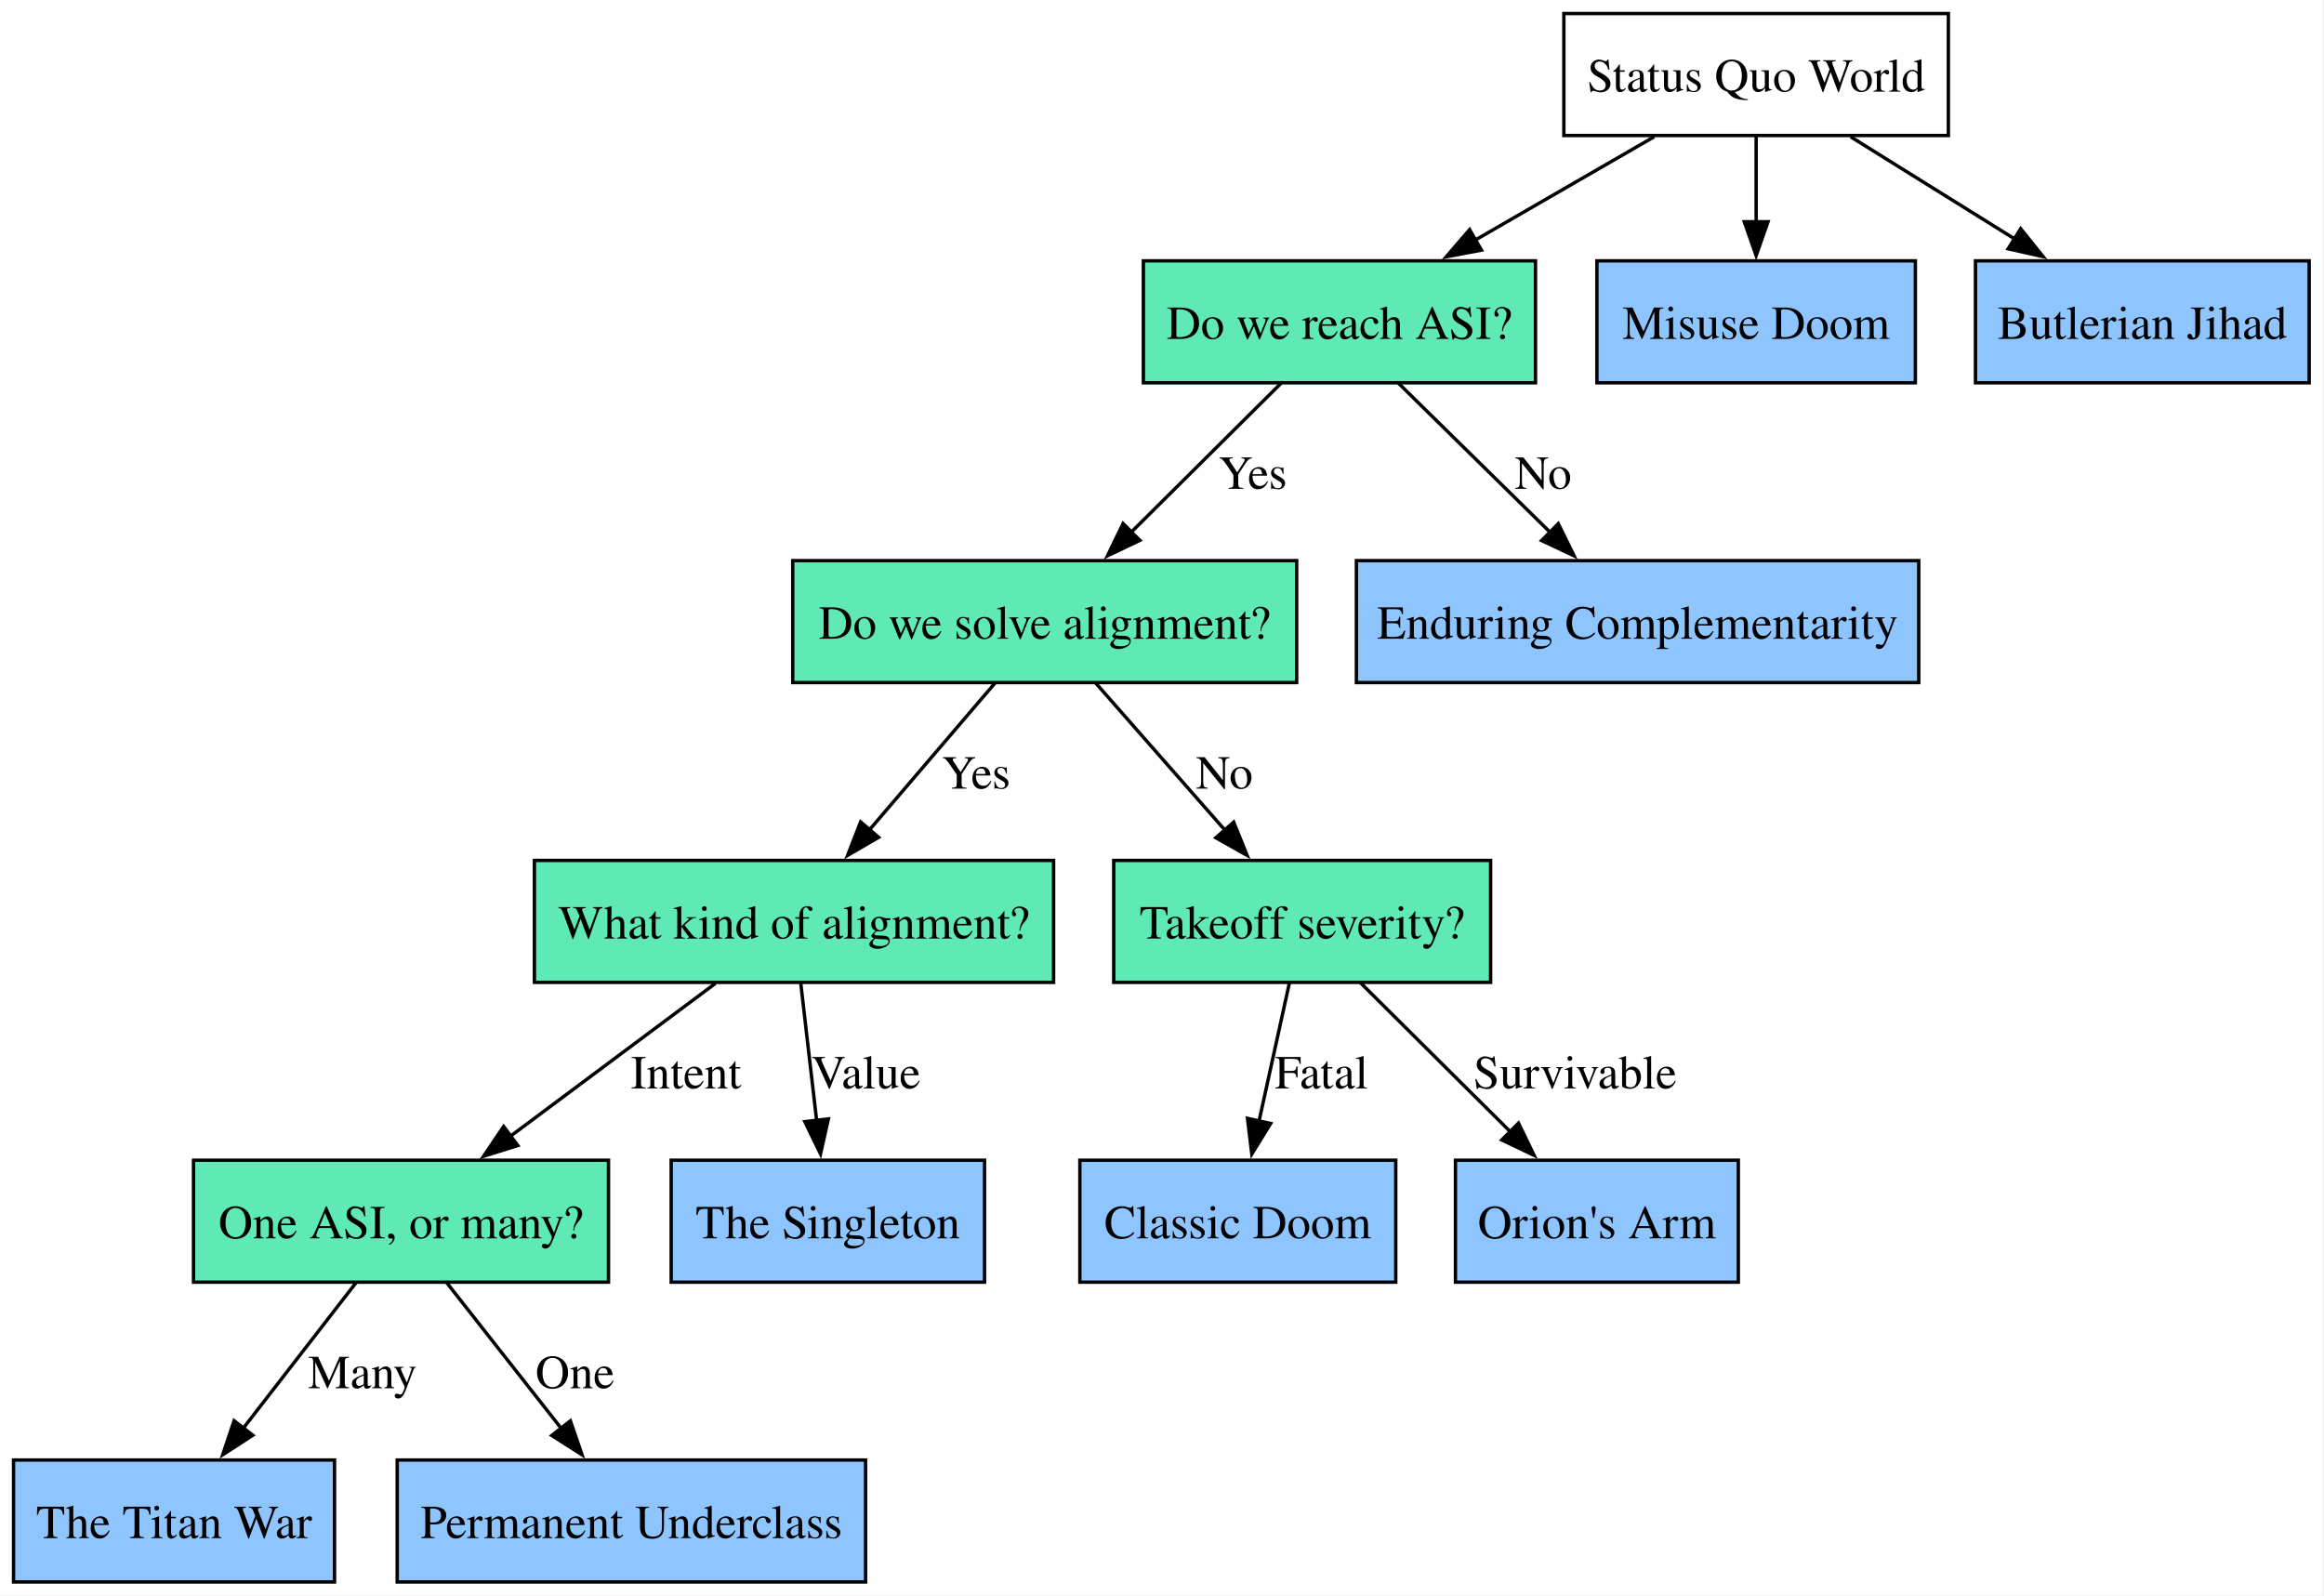
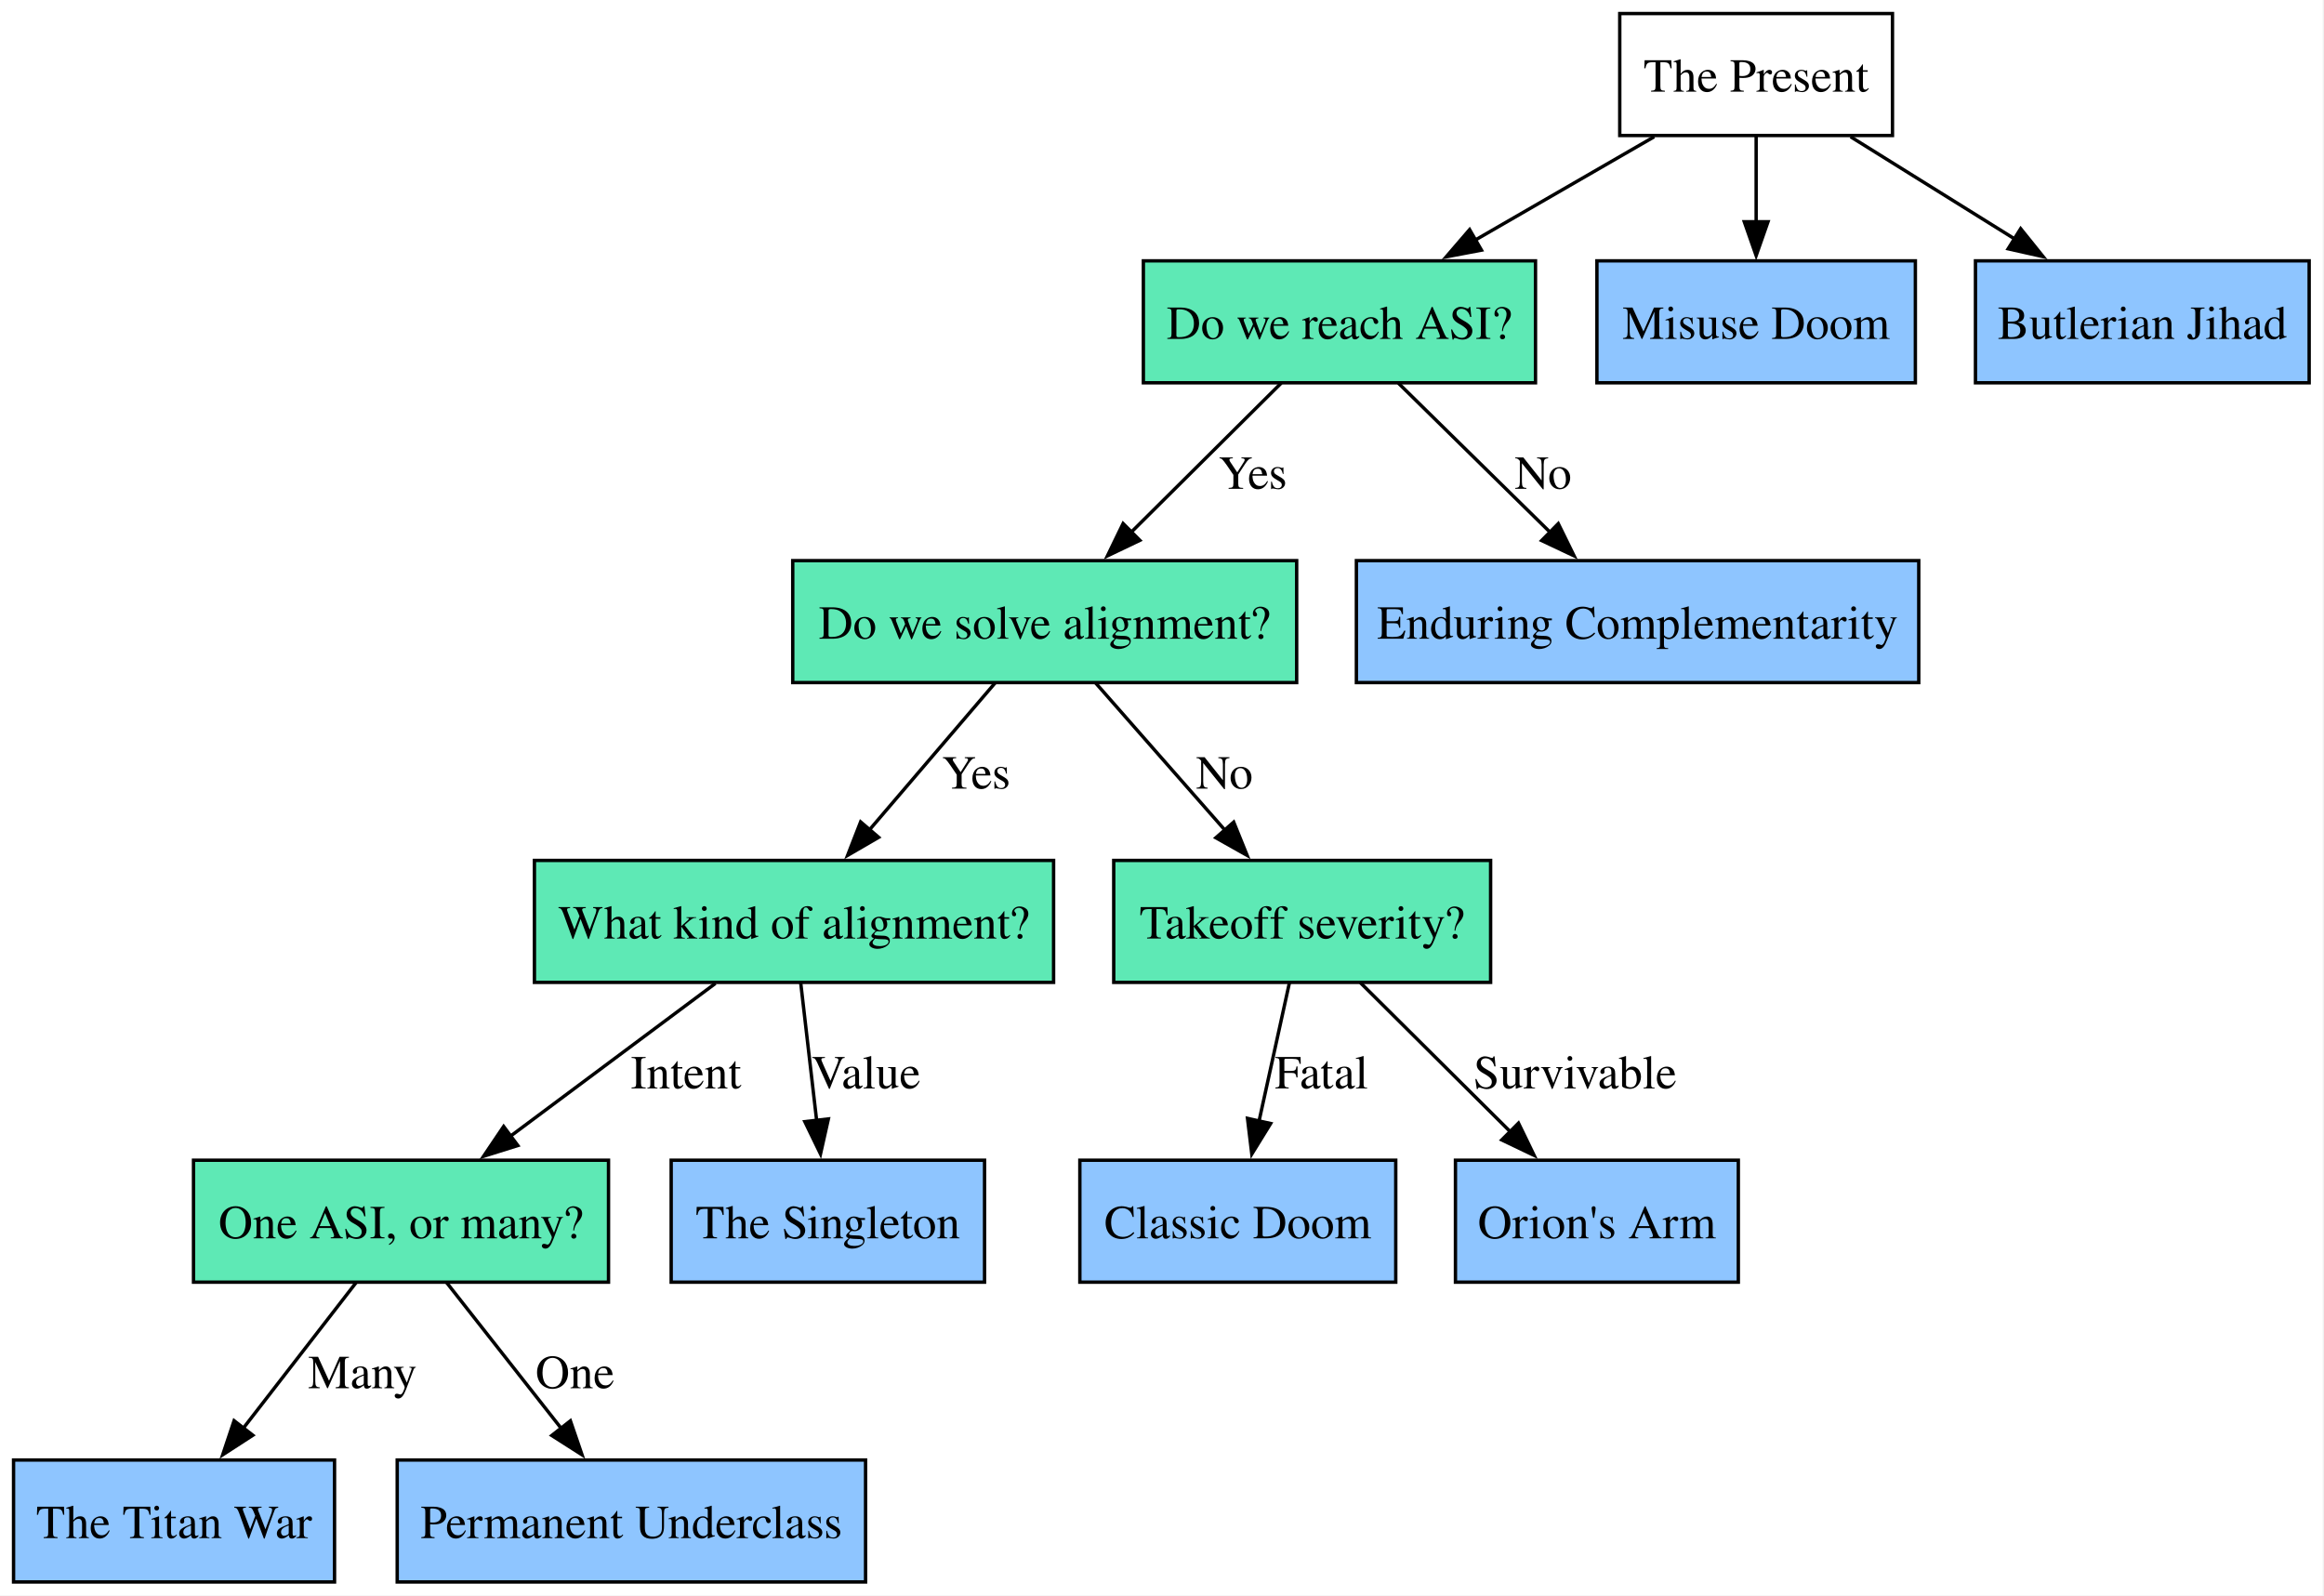
<svg xmlns="http://www.w3.org/2000/svg" xmlns:xlink="http://www.w3.org/1999/xlink" width="686pt" height="471pt" viewBox="0.00 0.00 686.00 471.00">
  <g id="graph0" class="graph" transform="scale(1 1) rotate(0) translate(4 467)">
    <polygon fill="white" stroke="none" points="-4,4 -4,-467 681.62,-467 681.62,4 -4,4" />
    <g id="node1" class="node">
-       <polygon fill="none" stroke="black" points="571.12,-463 457.62,-463 457.62,-427 571.12,-427 571.12,-463" />
-       <text xml:space="preserve" text-anchor="middle" x="514.38" y="-439.95" font-family="Times,serif" font-size="14.00">Status Quo World</text>
+       <polygon fill="none" stroke="black" points="554.62,-463 474.12,-463 474.12,-427 554.62,-427 554.62,-463" />
+       <text xml:space="preserve" text-anchor="middle" x="514.38" y="-439.95" font-family="Times,serif" font-size="14.00">The Present</text>
    </g>
    <g id="node2" class="node">
      <polygon fill="#5ee9b5" stroke="black" points="449.25,-390 333.5,-390 333.5,-354 449.25,-354 449.25,-390" />
      <text xml:space="preserve" text-anchor="middle" x="391.38" y="-366.95" font-family="Times,serif" font-size="14.00">Do we reach ASI?</text>
    </g>
    <g id="edge2" class="edge">
      <path fill="none" stroke="black" d="M484.29,-426.63C468.35,-417.43 448.57,-406.02 431.37,-396.08" />
      <polygon fill="black" stroke="black" points="433.3,-393.16 422.89,-391.19 429.8,-399.22 433.3,-393.16" />
    </g>
    <g id="node8" class="node">
      <g id="a_node8">
        <a xlink:href="#misuse-doom" xlink:title="Misuse Doom">
          <polygon fill="#8ec5ff" stroke="black" points="561.38,-390 467.38,-390 467.38,-354 561.38,-354 561.38,-390" />
          <text xml:space="preserve" text-anchor="middle" x="514.38" y="-366.95" font-family="Times,serif" font-size="14.00">Misuse Doom</text>
        </a>
      </g>
    </g>
    <g id="edge1" class="edge">
      <path fill="none" stroke="black" d="M514.38,-426.81C514.38,-419.23 514.38,-410.1 514.38,-401.54" />
      <polygon fill="black" stroke="black" points="517.88,-401.54 514.38,-391.54 510.88,-401.54 517.88,-401.54" />
    </g>
    <g id="node14" class="node">
      <g id="a_node14">
        <a xlink:href="#butler" xlink:title="Butlerian Jihad">
          <polygon fill="#8ec5ff" stroke="black" points="677.62,-390 579.12,-390 579.12,-354 677.62,-354 677.62,-390" />
          <text xml:space="preserve" text-anchor="middle" x="628.38" y="-366.95" font-family="Times,serif" font-size="14.00">Butlerian Jihad</text>
        </a>
      </g>
    </g>
    <g id="edge3" class="edge">
      <path fill="none" stroke="black" d="M542.26,-426.63C556.89,-417.52 575.02,-406.23 590.86,-396.36" />
      <polygon fill="black" stroke="black" points="592.46,-399.49 599.1,-391.24 588.76,-393.55 592.46,-399.49" />
    </g>
    <g id="node3" class="node">
      <polygon fill="#5ee9b5" stroke="black" points="378.75,-301.5 230,-301.5 230,-265.5 378.75,-265.5 378.75,-301.5" />
      <text xml:space="preserve" text-anchor="middle" x="304.38" y="-278.45" font-family="Times,serif" font-size="14.00">Do we solve alignment?</text>
    </g>
    <g id="edge5" class="edge">
      <path fill="none" stroke="black" d="M374.19,-353.91C361.52,-341.32 344.08,-323.98 329.81,-309.79" />
      <polygon fill="black" stroke="black" points="332.46,-307.49 322.9,-302.92 327.52,-312.45 332.46,-307.49" />
      <text xml:space="preserve" text-anchor="middle" x="365.79" y="-322.7" font-family="Times,serif" font-size="14.00">Yes</text>
    </g>
    <g id="node7" class="node">
      <g id="a_node7">
        <a xlink:href="#enduring-complementarity" xlink:title="Enduring Complementarity">
          <polygon fill="#8ec5ff" stroke="black" points="562.38,-301.5 396.38,-301.5 396.38,-265.5 562.38,-265.5 562.38,-301.5" />
          <text xml:space="preserve" text-anchor="middle" x="479.38" y="-278.45" font-family="Times,serif" font-size="14.00">Enduring Complementarity</text>
        </a>
      </g>
    </g>
    <g id="edge4" class="edge">
      <path fill="none" stroke="black" d="M408.76,-353.91C421.57,-341.32 439.21,-323.98 453.65,-309.79" />
      <polygon fill="black" stroke="black" points="455.97,-312.42 460.64,-302.91 451.06,-307.43 455.97,-312.42" />
      <text xml:space="preserve" text-anchor="middle" x="451.51" y="-322.7" font-family="Times,serif" font-size="14.00">No</text>
    </g>
    <g id="node4" class="node">
      <polygon fill="#5ee9b5" stroke="black" points="307,-213 153.75,-213 153.75,-177 307,-177 307,-213" />
      <text xml:space="preserve" text-anchor="middle" x="230.38" y="-189.95" font-family="Times,serif" font-size="14.00">What kind of alignment?</text>
    </g>
    <g id="edge7" class="edge">
      <path fill="none" stroke="black" d="M289.75,-265.41C279.18,-253.05 264.7,-236.13 252.69,-222.08" />
      <polygon fill="black" stroke="black" points="255.36,-219.82 246.2,-214.5 250.04,-224.37 255.36,-219.82" />
      <text xml:space="preserve" text-anchor="middle" x="284.13" y="-234.2" font-family="Times,serif" font-size="14.00">Yes</text>
    </g>
    <g id="node5" class="node">
      <polygon fill="#5ee9b5" stroke="black" points="436,-213 324.75,-213 324.75,-177 436,-177 436,-213" />
      <text xml:space="preserve" text-anchor="middle" x="380.38" y="-189.95" font-family="Times,serif" font-size="14.00">Takeoff severity?</text>
    </g>
    <g id="edge6" class="edge">
      <path fill="none" stroke="black" d="M319.39,-265.41C330.35,-252.93 345.4,-235.8 357.81,-221.68" />
      <polygon fill="black" stroke="black" points="360.16,-224.31 364.13,-214.49 354.9,-219.69 360.16,-224.31" />
      <text xml:space="preserve" text-anchor="middle" x="357.43" y="-234.2" font-family="Times,serif" font-size="14.00">No</text>
    </g>
    <g id="node6" class="node">
      <polygon fill="#5ee9b5" stroke="black" points="175.62,-124.5 53.12,-124.5 53.12,-88.5 175.62,-88.5 175.62,-124.5" />
      <text xml:space="preserve" text-anchor="middle" x="114.38" y="-101.45" font-family="Times,serif" font-size="14.00">One ASI, or many?</text>
    </g>
    <g id="edge10" class="edge">
      <path fill="none" stroke="black" d="M207.18,-176.7C189.79,-163.74 165.78,-145.84 146.54,-131.49" />
      <polygon fill="black" stroke="black" points="148.85,-128.84 138.74,-125.67 144.67,-134.46 148.85,-128.84" />
      <text xml:space="preserve" text-anchor="middle" x="198.51" y="-145.7" font-family="Times,serif" font-size="14.00">Intent</text>
    </g>
    <g id="node11" class="node">
      <g id="a_node11">
        <a xlink:href="#singleton" xlink:title="The Singleton">
          <polygon fill="#8ec5ff" stroke="black" points="286.62,-124.5 194.12,-124.5 194.12,-88.5 286.62,-88.5 286.62,-124.5" />
          <text xml:space="preserve" text-anchor="middle" x="240.38" y="-101.45" font-family="Times,serif" font-size="14.00">The Singleton</text>
        </a>
      </g>
    </g>
    <g id="edge11" class="edge">
      <path fill="none" stroke="black" d="M232.35,-176.91C233.7,-165.26 235.51,-149.55 237.08,-136.02" />
      <polygon fill="black" stroke="black" points="240.52,-136.69 238.2,-126.35 233.57,-135.89 240.52,-136.69" />
      <text xml:space="preserve" text-anchor="middle" x="251.65" y="-145.7" font-family="Times,serif" font-size="14.00">Value</text>
    </g>
    <g id="node9" class="node">
      <g id="a_node9">
        <a xlink:href="#classic-doom" xlink:title="Classic Doom">
          <polygon fill="#8ec5ff" stroke="black" points="408,-124.5 314.75,-124.5 314.75,-88.5 408,-88.5 408,-124.5" />
          <text xml:space="preserve" text-anchor="middle" x="361.38" y="-101.45" font-family="Times,serif" font-size="14.00">Classic Doom</text>
        </a>
      </g>
    </g>
    <g id="edge8" class="edge">
      <path fill="none" stroke="black" d="M376.62,-176.91C374.06,-165.26 370.61,-149.55 367.64,-136.02" />
      <polygon fill="black" stroke="black" points="371.07,-135.34 365.51,-126.33 364.24,-136.85 371.07,-135.34" />
      <text xml:space="preserve" text-anchor="middle" x="386.08" y="-145.7" font-family="Times,serif" font-size="14.00">Fatal</text>
    </g>
    <g id="node10" class="node">
      <g id="a_node10">
        <a xlink:href="#orions-arm" xlink:title="Orion's Arm">
          <polygon fill="#8ec5ff" stroke="black" points="509.12,-124.5 425.62,-124.5 425.62,-88.5 509.12,-88.5 509.12,-124.5" />
          <text xml:space="preserve" text-anchor="middle" x="467.38" y="-101.45" font-family="Times,serif" font-size="14.00">Orion's Arm</text>
        </a>
      </g>
    </g>
    <g id="edge9" class="edge">
      <path fill="none" stroke="black" d="M397.56,-176.91C410.23,-164.32 427.67,-146.98 441.94,-132.79" />
      <polygon fill="black" stroke="black" points="444.23,-135.45 448.85,-125.92 439.29,-130.49 444.23,-135.45" />
      <text xml:space="preserve" text-anchor="middle" x="460.92" y="-145.7" font-family="Times,serif" font-size="14.00">Survivable</text>
    </g>
    <g id="node12" class="node">
      <g id="a_node12">
        <a xlink:href="#titan" xlink:title="The Titan War">
          <polygon fill="#8ec5ff" stroke="black" points="94.75,-36 0,-36 0,0 94.75,0 94.75,-36" />
          <text xml:space="preserve" text-anchor="middle" x="47.38" y="-12.95" font-family="Times,serif" font-size="14.00">The Titan War</text>
        </a>
      </g>
    </g>
    <g id="edge13" class="edge">
      <path fill="none" stroke="black" d="M101.14,-88.41C91.57,-76.05 78.46,-59.13 67.58,-45.08" />
      <polygon fill="black" stroke="black" points="70.63,-43.31 61.74,-37.55 65.1,-47.6 70.63,-43.31" />
      <text xml:space="preserve" text-anchor="middle" x="103" y="-57.2" font-family="Times,serif" font-size="14.00">Many</text>
    </g>
    <g id="node13" class="node">
      <g id="a_node13">
        <a xlink:href="#pu" xlink:title="Permanent Underclass">
          <polygon fill="#8ec5ff" stroke="black" points="251.5,-36 113.25,-36 113.25,0 251.5,0 251.5,-36" />
          <text xml:space="preserve" text-anchor="middle" x="182.38" y="-12.95" font-family="Times,serif" font-size="14.00">Permanent Underclass</text>
        </a>
      </g>
    </g>
    <g id="edge12" class="edge">
      <path fill="none" stroke="black" d="M127.81,-88.41C137.53,-76.05 150.83,-59.13 161.87,-45.08" />
      <polygon fill="black" stroke="black" points="164.37,-47.56 167.8,-37.54 158.87,-43.24 164.37,-47.56" />
      <text xml:space="preserve" text-anchor="middle" x="165.72" y="-57.2" font-family="Times,serif" font-size="14.00">One</text>
    </g>
  </g>
</svg>
